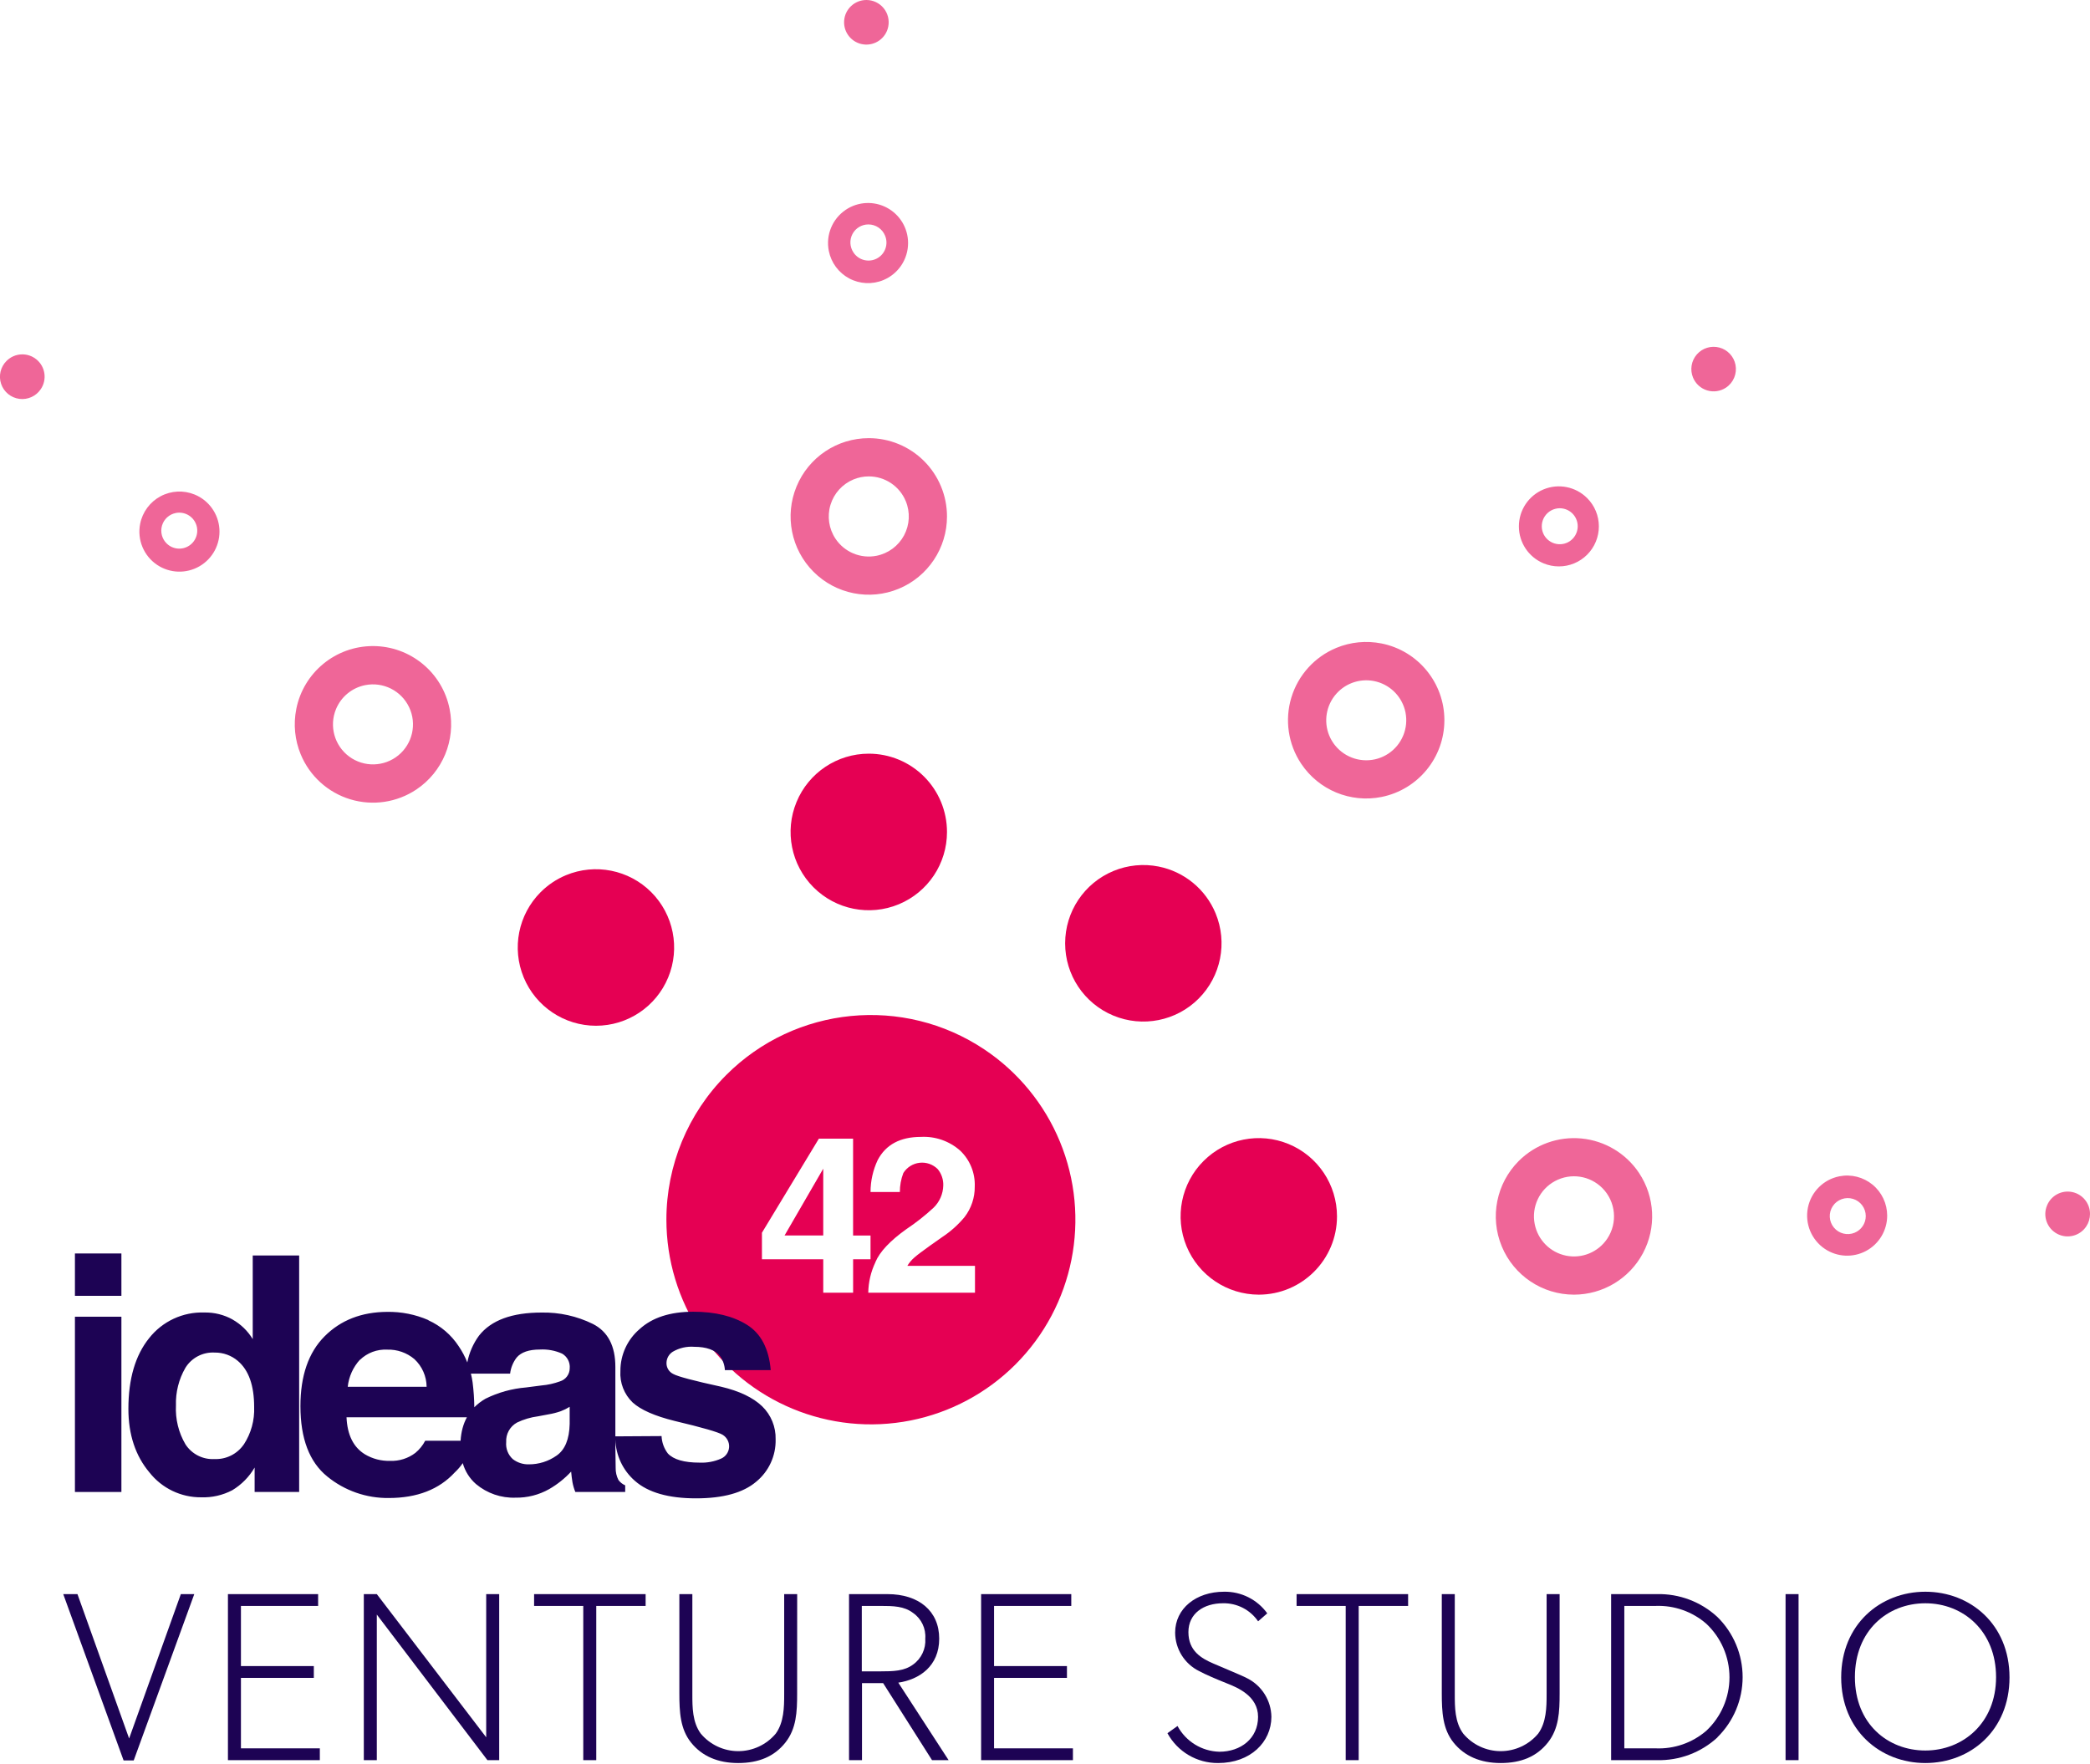
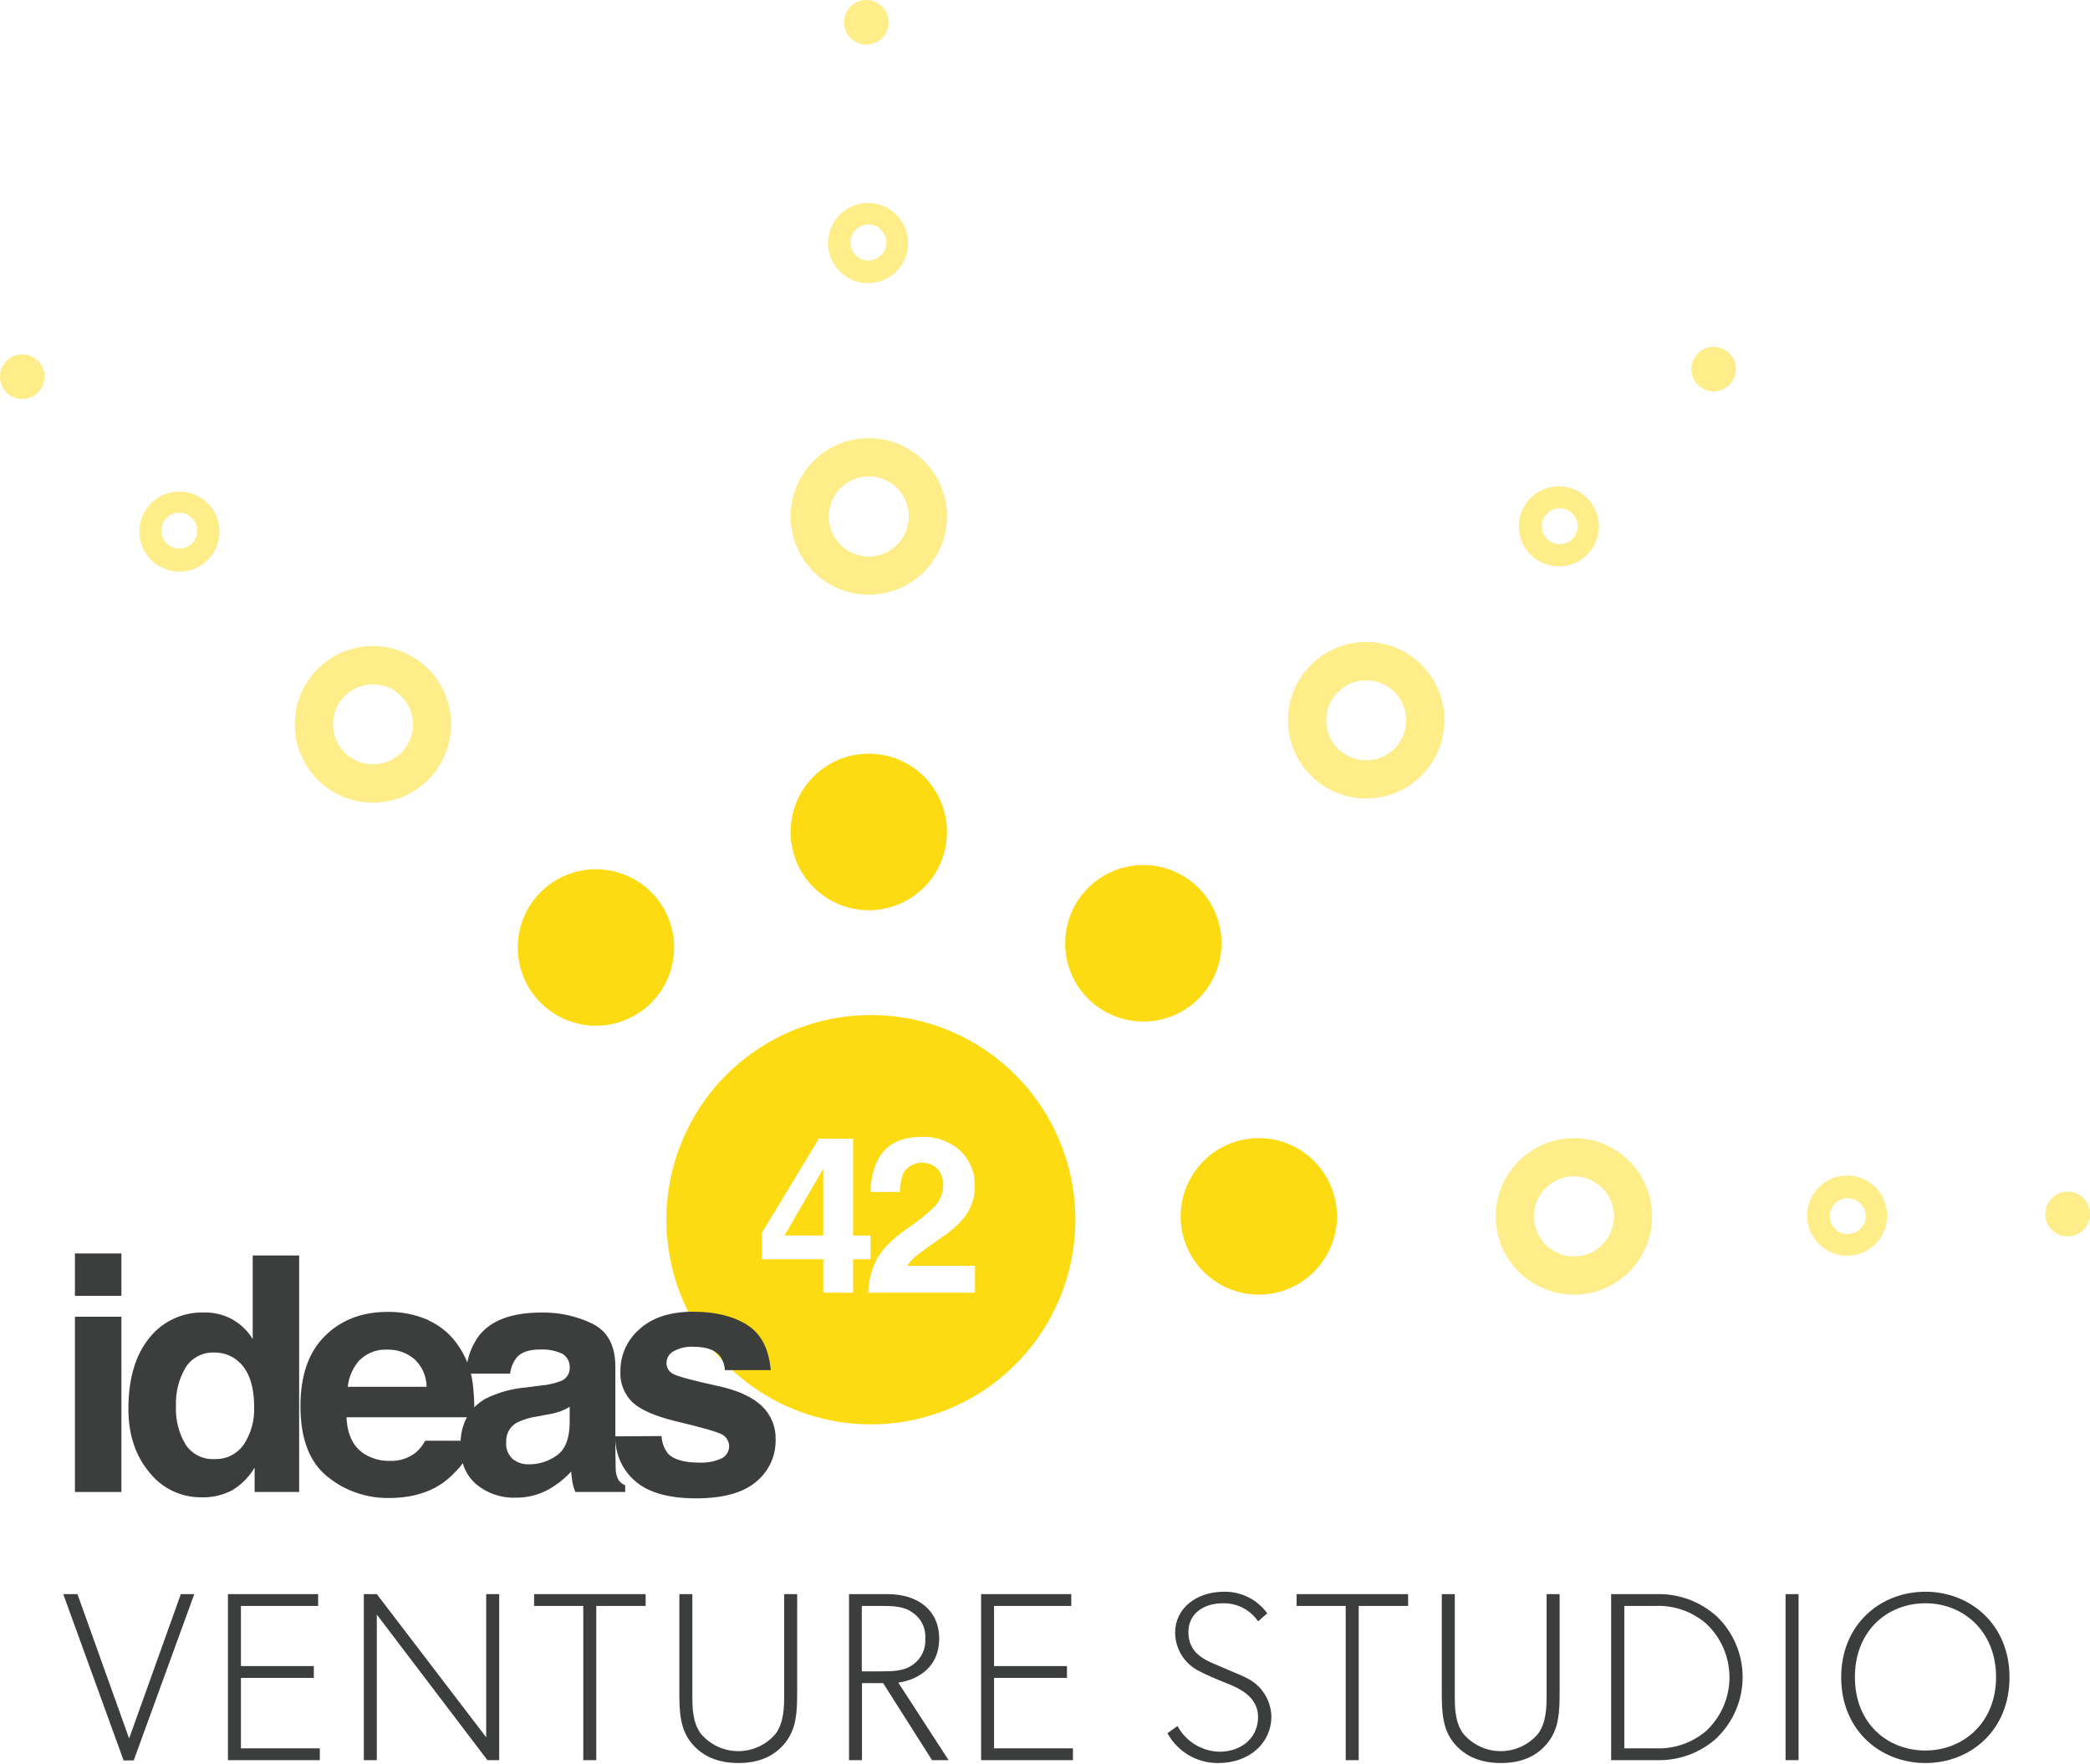
<svg xmlns="http://www.w3.org/2000/svg" fill="none" viewBox="0 0 160 135">
-   <path fill="#E50053" d="M66.51 57.696a5.983 5.983 0 00-5.531 3.699 5.997 5.997 0 001.298 6.53 5.984 5.984 0 0010.22-4.237c0-1.59-.631-3.114-1.754-4.237a5.984 5.984 0 00-4.233-1.755zM88.696 66.336a5.985 5.985 0 014.364 3.583 5.997 5.997 0 01-1.299 6.53 5.985 5.985 0 01-10.219-4.236 5.995 5.995 0 013.696-5.536 5.98 5.98 0 013.458-.341zM63.023 94.578v-5.111l-2.96 5.111h2.96z" />
-   <path fill="#E50053" fill-rule="evenodd" d="M75.368 80.345a15.645 15.645 0 00-19.767 1.946 15.668 15.668 0 00-4.585 11.078c0 3.099.917 6.129 2.637 8.706a15.655 15.655 0 0016.07 6.665 15.65 15.65 0 008.016-4.287 15.673 15.673 0 003.395-17.076 15.665 15.665 0 00-5.766-7.032zm-8.35 16.27c.332-.788 1.118-1.626 2.358-2.512a16.77 16.77 0 002.088-1.644c.464-.447.733-1.06.748-1.704a1.873 1.873 0 00-.42-1.25 1.691 1.691 0 00-2.637.295 3.987 3.987 0 00-.266 1.453h-2.245c0-.845.187-1.68.547-2.445.62-1.184 1.726-1.775 3.315-1.775a4.2 4.2 0 012.993 1.044 3.6 3.6 0 011.123 2.76 3.746 3.746 0 01-.786 2.34 7.783 7.783 0 01-1.695 1.517l-.936.66c-.583.419-.984.715-1.193.902a2.62 2.62 0 00-.55.648h5.178v2.056H66.47c.013-.81.2-1.607.55-2.337v-.008zm-.374-.213H65.31v2.558h-2.286v-2.558H58.33V94.37l4.359-7.201h2.619v7.414h1.335v1.82z" clip-rule="evenodd" />
-   <path fill="#E50053" d="M102.354 93.118a5.994 5.994 0 00-3.696-5.536 5.981 5.981 0 00-6.524 1.3 5.993 5.993 0 004.233 10.228 5.993 5.993 0 005.987-5.992zM41.389 68.297a5.993 5.993 0 004.234 10.228 5.982 5.982 0 005.53-3.698 5.998 5.998 0 00-1.297-6.53 5.987 5.987 0 00-6.525-1.299 5.987 5.987 0 00-1.942 1.3z" />
-   <path fill="#E50053" opacity="0.6" d="M66.326 0A1.705 1.705 0 0168 2.04 1.707 1.707 0 1166.326 0zM132.86 27.923a1.706 1.706 0 10-3.249.986 1.708 1.708 0 002.523.765 1.708 1.708 0 00.726-1.75zM.501 27.63a1.706 1.706 0 012.625 2.155A1.707 1.707 0 11.501 27.63z" />
-   <path fill="#E50053" opacity="0.6" fill-rule="evenodd" d="M10.73 40.097a3.067 3.067 0 014.178-2.236 3.067 3.067 0 11-2.875 5.385 3.066 3.066 0 01-1.303-3.15zm2.726-.825a1.377 1.377 0 00-.705 2.325 1.377 1.377 0 10.705-2.325zM22.68 54.285a5.984 5.984 0 0111.742 0 5.997 5.997 0 01-2.544 6.152 5.983 5.983 0 01-8.857-2.69 5.996 5.996 0 01-.34-3.462zm5.276-1.835a3.06 3.06 0 00-2.232 1.832 3.063 3.063 0 102.232-1.832zM121.503 38.13a3.059 3.059 0 00-5.224 2.166 3.06 3.06 0 001.889 2.83 3.058 3.058 0 004-1.657 3.065 3.065 0 000-2.346 3.054 3.054 0 00-.665-.994zm-1.122 1.183a1.381 1.381 0 01-.21 2.12 1.38 1.38 0 01-2.037-.619 1.381 1.381 0 011.272-1.906 1.38 1.38 0 01.975.405zM105.758 49.258a5.985 5.985 0 014.817 5.877 5.994 5.994 0 01-4.817 5.876 5.981 5.981 0 01-6.147-2.547 5.995 5.995 0 012.688-8.865 5.98 5.98 0 013.459-.34zm1.839 5.279a3.064 3.064 0 10-5.837 1.772 3.067 3.067 0 002.831 1.894 3.061 3.061 0 002.832-1.894c.232-.56.292-1.177.174-1.772zM64.75 16.058a3.063 3.063 0 014.768 2.546 3.07 3.07 0 01-1.889 2.836 3.062 3.062 0 01-4.18-2.232 3.069 3.069 0 011.302-3.15zm2.5 1.359a1.376 1.376 0 00-.763-.236h-.007a1.376 1.376 0 00-1.145 2.143 1.376 1.376 0 002.42-1.287 1.377 1.377 0 00-.505-.62zM66.51 33.542a5.982 5.982 0 00-5.53 3.699 5.996 5.996 0 001.297 6.53 5.985 5.985 0 0010.22-4.237c0-1.59-.631-3.113-1.754-4.237a5.984 5.984 0 00-4.233-1.755zm0 2.928a3.062 3.062 0 012.831 1.895 3.069 3.069 0 01-2.236 4.181 3.061 3.061 0 01-3.145-1.307 3.07 3.07 0 011.378-4.536 3.06 3.06 0 011.172-.233zM125.474 89.79a5.994 5.994 0 01-4.977 9.32 5.983 5.983 0 01-5.531-3.7 5.997 5.997 0 011.298-6.529 5.985 5.985 0 019.21.908zm-2.429 5.032a3.074 3.074 0 00-.38-3.874 3.065 3.065 0 00-5.174 2.768 3.07 3.07 0 002.408 2.41 3.06 3.06 0 003.146-1.304zM144.473 93.062a3.067 3.067 0 00-3.66-3.012 3.062 3.062 0 00-2.41 2.408 3.073 3.073 0 001.302 3.15 3.063 3.063 0 004.768-2.546zm-1.639.034a1.381 1.381 0 01-.85 1.273 1.378 1.378 0 11.85-1.273z" clip-rule="evenodd" />
-   <path fill="#E50053" opacity="0.6" d="M159.713 93.887c.188-.282.288-.614.287-.953a1.708 1.708 0 00-3.289-.653 1.71 1.71 0 003.002 1.606z" />
-   <path fill="#1D0354" d="M5.736 99.2h3.558v-3.243H5.736V99.2zM9.294 100.799H5.736v13.417h3.558v-13.417z" />
-   <path fill="#1D0354" fill-rule="evenodd" d="M17.806 101.016a4.262 4.262 0 011.542 1.498V96.11h3.554v18.106h-3.409v-1.872a4.904 4.904 0 01-1.71 1.737 4.774 4.774 0 01-2.387.543 4.99 4.99 0 01-3.954-1.902c-1.07-1.27-1.613-2.899-1.613-4.868 0-2.292.528-4.095 1.583-5.408a5.155 5.155 0 014.231-1.97 4.289 4.289 0 012.163.536v.004zm.864 9.556c.553-.85.827-1.851.786-2.864 0-1.641-.414-2.814-1.242-3.52a2.681 2.681 0 00-1.774-.645 2.471 2.471 0 00-2.245 1.165 5.406 5.406 0 00-.725 2.887 5.344 5.344 0 00.73 2.977 2.48 2.48 0 002.222 1.124 2.59 2.59 0 002.245-1.124h.003zM32.795 101.072a5.47 5.47 0 012.32 1.985c.265.39.486.807.66 1.242a5.118 5.118 0 01.892-2.047c.928-1.184 2.527-1.774 4.797-1.772a8.523 8.523 0 013.925.873c1.15.584 1.723 1.684 1.72 3.299v5.306l3.537-.022c.02.483.189.949.482 1.333.434.464 1.246.7 2.425.7a3.683 3.683 0 001.65-.307 1.026 1.026 0 00.613-.875 1.035 1.035 0 00-.493-.949c-.33-.204-1.553-.558-3.67-1.059-1.525-.377-2.599-.849-3.222-1.416a3.076 3.076 0 01-.936-2.415 4.195 4.195 0 011.463-3.195c.973-.891 2.345-1.336 4.116-1.336 1.676 0 3.048.334 4.116 1.003 1.067.669 1.672 1.825 1.814 3.468h-3.51a2.05 2.05 0 00-.373-1.075c-.375-.472-1.048-.711-1.976-.711a2.818 2.818 0 00-1.635.374 1.025 1.025 0 00-.486.835.912.912 0 00.52.873c.344.192 1.564.516 3.659.973 1.4.33 2.443.828 3.143 1.498a3.396 3.396 0 011.032 2.528 4.065 4.065 0 01-1.496 3.254c-.998.844-2.53 1.266-4.595 1.266-2.11 0-3.67-.446-4.68-1.337a4.357 4.357 0 01-1.497-3.169v.615c0 .427.007.944.022 1.55a1.94 1.94 0 00.214.937c.132.18.31.321.516.408v.509h-3.817a3.74 3.74 0 01-.22-.749 9.726 9.726 0 01-.101-.812c-.49.528-1.056.98-1.68 1.34a5.066 5.066 0 01-2.574.656 4.461 4.461 0 01-3.031-1.042 3.307 3.307 0 01-1.012-1.601 4.336 4.336 0 01-.612.71c-1.2 1.303-2.88 1.956-5.043 1.959a7.296 7.296 0 01-4.726-1.652c-1.362-1.106-2.044-2.898-2.047-5.377 0-2.327.616-4.11 1.849-5.348 1.232-1.238 2.83-1.862 4.793-1.872a7.601 7.601 0 013.154.629v.015zm2.465 9.223c.041-.683.203-1.283.484-1.797h-9.216c.06 1.344.523 2.288 1.403 2.831.584.35 1.257.525 1.938.505a2.99 2.99 0 001.934-.614c.308-.256.562-.57.748-.925h2.709zm1.05-2.562c.244-.249.53-.469.858-.658a8.59 8.59 0 013.102-.861l1.194-.154c.48-.041.95-.146 1.403-.311a1.052 1.052 0 00.748-1 1.18 1.18 0 00-.58-1.123 3.651 3.651 0 00-1.702-.315c-.838 0-1.433.203-1.781.614a2.527 2.527 0 00-.501 1.233h-3c.055.221.099.446.13.673a16.6 16.6 0 01.13 1.902zm-8.754-3.647a3.651 3.651 0 00-.935 2.079h6.039a2.93 2.93 0 00-.935-2.12 3.074 3.074 0 00-2.084-.726 2.788 2.788 0 00-2.088.786l.003-.019zm15.375 3.947c.237-.09.465-.203.68-.337v1.315c-.027 1.173-.362 1.981-1.006 2.423-.62.437-1.36.669-2.118.666a1.926 1.926 0 01-1.23-.4 1.567 1.567 0 01-.506-1.3 1.607 1.607 0 01.827-1.498 5.29 5.29 0 011.613-.479l.8-.15c.32-.054.634-.134.94-.24z" clip-rule="evenodd" />
-   <path fill="#1D0354" d="M93.258 134.966a4.372 4.372 0 01-3.884-2.284l.771-.551a3.744 3.744 0 003.203 1.97c1.639 0 2.963-1.015 2.963-2.67 0-1.61-1.6-2.249-2.365-2.555l-.063-.025c-.737-.296-1.564-.644-2.08-.922a3.306 3.306 0 01-1.84-2.947c-.001-1.842 1.6-3.13 3.74-3.13a3.992 3.992 0 013.312 1.655l-.7.61a3.188 3.188 0 00-1.169-1.031 3.188 3.188 0 00-1.517-.351c-1.47 0-2.65.772-2.65 2.21s.992 2.007 1.894 2.397c.263.113.57.244.881.375.753.32 1.526.647 1.738.767a3.365 3.365 0 011.84 2.947c-.007 1.932-1.608 3.535-4.074 3.535zM14.873 122.035l-4.636 12.732h-.775l-4.62-12.732H5.93l3.955 11.051 3.959-11.051h1.029zM17.45 134.745h7.035v-.903h-6.04v-5.396h5.58v-.902h-5.58v-4.606h5.909v-.903H17.45v12.71zM37.315 134.745h.901v-12.71h-.995v10.961l-8.374-10.961h-.995v12.71h.995V123.6l8.468 11.145zM45.647 122.938h3.779v-.903h-8.538v.903h3.764v11.807h.995v-11.807zM60.123 133.401c.846-1.068.902-2.341.902-3.775l.003-7.591h-.995v7.681c0 .97-.019 2.131-.643 2.996a3.746 3.746 0 01-2.872 1.344 3.743 3.743 0 01-2.872-1.344c-.643-.877-.643-2.038-.643-2.996v-7.681h-.995v7.591c0 1.442.067 2.741.898 3.775.83 1.033 2.039 1.565 3.606 1.565 1.568 0 2.765-.498 3.611-1.565z" />
-   <path fill="#1D0354" fill-rule="evenodd" d="M71.351 134.745h1.269l-3.85-5.932c1.601-.239 3.131-1.251 3.131-3.37 0-2.12-1.567-3.408-3.958-3.408h-2.945v12.71h.992v-5.894h1.62l3.741 5.894zm-3.977-11.807c1.025 0 1.841.018 2.522.535a2.194 2.194 0 01.939 1.97 2.247 2.247 0 01-.94 1.988c-.68.498-1.507.517-2.52.517h-1.4v-5.01h1.4z" clip-rule="evenodd" />
-   <path fill="#1D0354" d="M75.108 134.745h7.03v-.903H76.1v-5.396h5.58v-.902h-5.58v-4.606h5.912v-.903h-6.903v12.71zM107.798 122.938h-3.783v11.807h-.995v-11.807h-3.76v-.903h8.538v.903zM119.397 129.626c0 1.434-.056 2.707-.902 3.775-.846 1.067-2.043 1.565-3.607 1.565s-2.78-.532-3.611-1.565c-.83-1.034-.901-2.333-.901-3.775v-7.591h.995v7.681c0 .958 0 2.119.644 2.996a3.745 3.745 0 002.871 1.344 3.741 3.741 0 002.872-1.344c.625-.865.643-2.026.643-2.996v-7.681h.996v7.591z" />
-   <path fill="#1D0354" fill-rule="evenodd" d="M131.489 132.996a6.585 6.585 0 01-4.65 1.749h-3.499v-12.71h3.499a6.586 6.586 0 014.635 1.749 6.454 6.454 0 010 9.212h.015zm-.864-8.695a5.584 5.584 0 00-3.865-1.363h-2.41v10.904h2.41a5.575 5.575 0 003.865-1.344 5.611 5.611 0 001.775-4.099 5.625 5.625 0 00-1.775-4.098z" clip-rule="evenodd" />
-   <path fill="#1D0354" d="M137.689 134.745h-.995v-12.71h.995v12.71z" />
-   <path fill="#1D0354" fill-rule="evenodd" d="M147.395 134.966c-3.443 0-6.443-2.505-6.443-6.557 0-4.052 2.993-6.557 6.443-6.557 3.449 0 6.443 2.505 6.443 6.557 0 4.052-2.982 6.557-6.443 6.557zm0-12.23c-2.889 0-5.392 2.082-5.392 5.654 0 3.573 2.522 5.617 5.392 5.617 2.869 0 5.414-2.097 5.414-5.617s-2.507-5.654-5.414-5.654z" clip-rule="evenodd" />
+   <path fill="#fddb12" d="M66.51 57.696a5.983 5.983 0 00-5.531 3.699 5.997 5.997 0 001.298 6.53 5.984 5.984 0 0010.22-4.237c0-1.59-.631-3.114-1.754-4.237a5.984 5.984 0 00-4.233-1.755zM88.696 66.336a5.985 5.985 0 014.364 3.583 5.997 5.997 0 01-1.299 6.53 5.985 5.985 0 01-10.219-4.236 5.995 5.995 0 013.696-5.536 5.98 5.98 0 013.458-.341zM63.023 94.578v-5.111l-2.96 5.111h2.96z" />
+   <path fill="#fddb12" fill-rule="evenodd" d="M75.368 80.345a15.645 15.645 0 00-19.767 1.946 15.668 15.668 0 00-4.585 11.078c0 3.099.917 6.129 2.637 8.706a15.655 15.655 0 0016.07 6.665 15.65 15.65 0 008.016-4.287 15.673 15.673 0 003.395-17.076 15.665 15.665 0 00-5.766-7.032zm-8.35 16.27c.332-.788 1.118-1.626 2.358-2.512a16.77 16.77 0 002.088-1.644c.464-.447.733-1.06.748-1.704a1.873 1.873 0 00-.42-1.25 1.691 1.691 0 00-2.637.295 3.987 3.987 0 00-.266 1.453h-2.245c0-.845.187-1.68.547-2.445.62-1.184 1.726-1.775 3.315-1.775a4.2 4.2 0 012.993 1.044 3.6 3.6 0 011.123 2.76 3.746 3.746 0 01-.786 2.34 7.783 7.783 0 01-1.695 1.517l-.936.66c-.583.419-.984.715-1.193.902a2.62 2.62 0 00-.55.648h5.178v2.056H66.47c.013-.81.2-1.607.55-2.337v-.008zm-.374-.213H65.31v2.558h-2.286v-2.558H58.33V94.37l4.359-7.201h2.619v7.414h1.335v1.82z" clip-rule="evenodd" />
+   <path fill="#fddb12" d="M102.354 93.118a5.994 5.994 0 00-3.696-5.536 5.981 5.981 0 00-6.524 1.3 5.993 5.993 0 004.233 10.228 5.993 5.993 0 005.987-5.992zM41.389 68.297a5.993 5.993 0 004.234 10.228 5.982 5.982 0 005.53-3.698 5.998 5.998 0 00-1.297-6.53 5.987 5.987 0 00-6.525-1.299 5.987 5.987 0 00-1.942 1.3z" />
+   <path fill="#fddb12" opacity="0.5" d="M66.326 0A1.705 1.705 0 0168 2.04 1.707 1.707 0 1166.326 0zM132.86 27.923a1.706 1.706 0 10-3.249.986 1.708 1.708 0 002.523.765 1.708 1.708 0 00.726-1.75zM.501 27.63a1.706 1.706 0 012.625 2.155A1.707 1.707 0 11.501 27.63z" />
+   <path fill="#fddb12" opacity="0.5" fill-rule="evenodd" d="M10.73 40.097a3.067 3.067 0 014.178-2.236 3.067 3.067 0 11-2.875 5.385 3.066 3.066 0 01-1.303-3.15zm2.726-.825a1.377 1.377 0 00-.705 2.325 1.377 1.377 0 10.705-2.325zM22.68 54.285a5.984 5.984 0 0111.742 0 5.997 5.997 0 01-2.544 6.152 5.983 5.983 0 01-8.857-2.69 5.996 5.996 0 01-.34-3.462zm5.276-1.835a3.06 3.06 0 00-2.232 1.832 3.063 3.063 0 102.232-1.832zM121.503 38.13a3.059 3.059 0 00-5.224 2.166 3.06 3.06 0 001.889 2.83 3.058 3.058 0 004-1.657 3.065 3.065 0 000-2.346 3.054 3.054 0 00-.665-.994zm-1.122 1.183a1.381 1.381 0 01-.21 2.12 1.38 1.38 0 01-2.037-.619 1.381 1.381 0 011.272-1.906 1.38 1.38 0 01.975.405zM105.758 49.258a5.985 5.985 0 014.817 5.877 5.994 5.994 0 01-4.817 5.876 5.981 5.981 0 01-6.147-2.547 5.995 5.995 0 012.688-8.865 5.98 5.98 0 013.459-.34zm1.839 5.279a3.064 3.064 0 10-5.837 1.772 3.067 3.067 0 002.831 1.894 3.061 3.061 0 002.832-1.894c.232-.56.292-1.177.174-1.772zM64.75 16.058a3.063 3.063 0 014.768 2.546 3.07 3.07 0 01-1.889 2.836 3.062 3.062 0 01-4.18-2.232 3.069 3.069 0 011.302-3.15zm2.5 1.359a1.376 1.376 0 00-.763-.236h-.007a1.376 1.376 0 00-1.145 2.143 1.376 1.376 0 002.42-1.287 1.377 1.377 0 00-.505-.62zM66.51 33.542a5.982 5.982 0 00-5.53 3.699 5.996 5.996 0 001.297 6.53 5.985 5.985 0 0010.22-4.237c0-1.59-.631-3.113-1.754-4.237a5.984 5.984 0 00-4.233-1.755zm0 2.928a3.062 3.062 0 012.831 1.895 3.069 3.069 0 01-2.236 4.181 3.061 3.061 0 01-3.145-1.307 3.07 3.07 0 011.378-4.536 3.06 3.06 0 011.172-.233zM125.474 89.79a5.994 5.994 0 01-4.977 9.32 5.983 5.983 0 01-5.531-3.7 5.997 5.997 0 011.298-6.529 5.985 5.985 0 019.21.908zm-2.429 5.032a3.074 3.074 0 00-.38-3.874 3.065 3.065 0 00-5.174 2.768 3.07 3.07 0 002.408 2.41 3.06 3.06 0 003.146-1.304zM144.473 93.062a3.067 3.067 0 00-3.66-3.012 3.062 3.062 0 00-2.41 2.408 3.073 3.073 0 001.302 3.15 3.063 3.063 0 004.768-2.546zm-1.639.034a1.381 1.381 0 01-.85 1.273 1.378 1.378 0 11.85-1.273z" clip-rule="evenodd" />
+   <path fill="#fddb12" opacity="0.5" d="M159.713 93.887c.188-.282.288-.614.287-.953a1.708 1.708 0 00-3.289-.653 1.71 1.71 0 003.002 1.606z" />
+   <path fill="#3c3e3e" d="M5.736 99.2h3.558v-3.243H5.736V99.2zM9.294 100.799H5.736v13.417h3.558v-13.417z" />
+   <path fill="#3c3e3e" fill-rule="evenodd" d="M17.806 101.016a4.262 4.262 0 011.542 1.498V96.11h3.554v18.106h-3.409v-1.872a4.904 4.904 0 01-1.71 1.737 4.774 4.774 0 01-2.387.543 4.99 4.99 0 01-3.954-1.902c-1.07-1.27-1.613-2.899-1.613-4.868 0-2.292.528-4.095 1.583-5.408a5.155 5.155 0 014.231-1.97 4.289 4.289 0 012.163.536v.004zm.864 9.556c.553-.85.827-1.851.786-2.864 0-1.641-.414-2.814-1.242-3.52a2.681 2.681 0 00-1.774-.645 2.471 2.471 0 00-2.245 1.165 5.406 5.406 0 00-.725 2.887 5.344 5.344 0 00.73 2.977 2.48 2.48 0 002.222 1.124 2.59 2.59 0 002.245-1.124h.003zM32.795 101.072a5.47 5.47 0 012.32 1.985c.265.39.486.807.66 1.242a5.118 5.118 0 01.892-2.047c.928-1.184 2.527-1.774 4.797-1.772a8.523 8.523 0 013.925.873c1.15.584 1.723 1.684 1.72 3.299v5.306l3.537-.022c.02.483.189.949.482 1.333.434.464 1.246.7 2.425.7a3.683 3.683 0 001.65-.307 1.026 1.026 0 00.613-.875 1.035 1.035 0 00-.493-.949c-.33-.204-1.553-.558-3.67-1.059-1.525-.377-2.599-.849-3.222-1.416a3.076 3.076 0 01-.936-2.415 4.195 4.195 0 011.463-3.195c.973-.891 2.345-1.336 4.116-1.336 1.676 0 3.048.334 4.116 1.003 1.067.669 1.672 1.825 1.814 3.468h-3.51a2.05 2.05 0 00-.373-1.075c-.375-.472-1.048-.711-1.976-.711a2.818 2.818 0 00-1.635.374 1.025 1.025 0 00-.486.835.912.912 0 00.52.873c.344.192 1.564.516 3.659.973 1.4.33 2.443.828 3.143 1.498a3.396 3.396 0 011.032 2.528 4.065 4.065 0 01-1.496 3.254c-.998.844-2.53 1.266-4.595 1.266-2.11 0-3.67-.446-4.68-1.337a4.357 4.357 0 01-1.497-3.169v.615c0 .427.007.944.022 1.55a1.94 1.94 0 00.214.937c.132.18.31.321.516.408v.509h-3.817a3.74 3.74 0 01-.22-.749 9.726 9.726 0 01-.101-.812c-.49.528-1.056.98-1.68 1.34a5.066 5.066 0 01-2.574.656 4.461 4.461 0 01-3.031-1.042 3.307 3.307 0 01-1.012-1.601 4.336 4.336 0 01-.612.71c-1.2 1.303-2.88 1.956-5.043 1.959a7.296 7.296 0 01-4.726-1.652c-1.362-1.106-2.044-2.898-2.047-5.377 0-2.327.616-4.11 1.849-5.348 1.232-1.238 2.83-1.862 4.793-1.872a7.601 7.601 0 013.154.629v.015zm2.465 9.223c.041-.683.203-1.283.484-1.797h-9.216c.06 1.344.523 2.288 1.403 2.831.584.35 1.257.525 1.938.505a2.99 2.99 0 001.934-.614c.308-.256.562-.57.748-.925h2.709zm1.05-2.562c.244-.249.53-.469.858-.658a8.59 8.59 0 013.102-.861l1.194-.154c.48-.041.95-.146 1.403-.311a1.052 1.052 0 00.748-1 1.18 1.18 0 00-.58-1.123 3.651 3.651 0 00-1.702-.315c-.838 0-1.433.203-1.781.614a2.527 2.527 0 00-.501 1.233h-3c.055.221.099.446.13.673a16.6 16.6 0 01.13 1.902zm-8.754-3.647a3.651 3.651 0 00-.935 2.079h6.039a2.93 2.93 0 00-.935-2.12 3.074 3.074 0 00-2.084-.726 2.788 2.788 0 00-2.088.786l.003-.019zm15.375 3.947c.237-.09.465-.203.68-.337v1.315c-.027 1.173-.362 1.981-1.006 2.423-.62.437-1.36.669-2.118.666a1.926 1.926 0 01-1.23-.4 1.567 1.567 0 01-.506-1.3 1.607 1.607 0 01.827-1.498 5.29 5.29 0 011.613-.479l.8-.15c.32-.054.634-.134.94-.24z" clip-rule="evenodd" />
+   <path fill="#3c3e3e" d="M93.258 134.966a4.372 4.372 0 01-3.884-2.284l.771-.551a3.744 3.744 0 003.203 1.97c1.639 0 2.963-1.015 2.963-2.67 0-1.61-1.6-2.249-2.365-2.555l-.063-.025c-.737-.296-1.564-.644-2.08-.922a3.306 3.306 0 01-1.84-2.947c-.001-1.842 1.6-3.13 3.74-3.13a3.992 3.992 0 013.312 1.655l-.7.61a3.188 3.188 0 00-1.169-1.031 3.188 3.188 0 00-1.517-.351c-1.47 0-2.65.772-2.65 2.21s.992 2.007 1.894 2.397c.263.113.57.244.881.375.753.32 1.526.647 1.738.767a3.365 3.365 0 011.84 2.947c-.007 1.932-1.608 3.535-4.074 3.535zM14.873 122.035l-4.636 12.732h-.775l-4.62-12.732H5.93l3.955 11.051 3.959-11.051h1.029zM17.45 134.745h7.035v-.903h-6.04v-5.396h5.58v-.902h-5.58v-4.606h5.909v-.903H17.45v12.71zM37.315 134.745h.901v-12.71h-.995v10.961l-8.374-10.961h-.995v12.71h.995V123.6l8.468 11.145zM45.647 122.938h3.779v-.903h-8.538v.903h3.764v11.807h.995v-11.807zM60.123 133.401c.846-1.068.902-2.341.902-3.775l.003-7.591h-.995v7.681c0 .97-.019 2.131-.643 2.996a3.746 3.746 0 01-2.872 1.344 3.743 3.743 0 01-2.872-1.344c-.643-.877-.643-2.038-.643-2.996v-7.681h-.995v7.591c0 1.442.067 2.741.898 3.775.83 1.033 2.039 1.565 3.606 1.565 1.568 0 2.765-.498 3.611-1.565z" />
+   <path fill="#3c3e3e" fill-rule="evenodd" d="M71.351 134.745h1.269l-3.85-5.932c1.601-.239 3.131-1.251 3.131-3.37 0-2.12-1.567-3.408-3.958-3.408h-2.945v12.71h.992v-5.894h1.62l3.741 5.894zm-3.977-11.807c1.025 0 1.841.018 2.522.535a2.194 2.194 0 01.939 1.97 2.247 2.247 0 01-.94 1.988c-.68.498-1.507.517-2.52.517h-1.4v-5.01h1.4z" clip-rule="evenodd" />
+   <path fill="#3c3e3e" d="M75.108 134.745h7.03v-.903H76.1v-5.396h5.58v-.902h-5.58v-4.606h5.912v-.903h-6.903v12.71zM107.798 122.938h-3.783v11.807h-.995v-11.807h-3.76v-.903h8.538v.903zM119.397 129.626c0 1.434-.056 2.707-.902 3.775-.846 1.067-2.043 1.565-3.607 1.565s-2.78-.532-3.611-1.565c-.83-1.034-.901-2.333-.901-3.775v-7.591h.995v7.681c0 .958 0 2.119.644 2.996a3.745 3.745 0 002.871 1.344 3.741 3.741 0 002.872-1.344c.625-.865.643-2.026.643-2.996v-7.681h.996v7.591z" />
+   <path fill="#3c3e3e" fill-rule="evenodd" d="M131.489 132.996a6.585 6.585 0 01-4.65 1.749h-3.499v-12.71h3.499a6.586 6.586 0 014.635 1.749 6.454 6.454 0 010 9.212h.015zm-.864-8.695a5.584 5.584 0 00-3.865-1.363h-2.41v10.904h2.41a5.575 5.575 0 003.865-1.344 5.611 5.611 0 001.775-4.099 5.625 5.625 0 00-1.775-4.098z" clip-rule="evenodd" />
+   <path fill="#3c3e3e" d="M137.689 134.745h-.995v-12.71h.995v12.71z" />
+   <path fill="#3c3e3e" fill-rule="evenodd" d="M147.395 134.966c-3.443 0-6.443-2.505-6.443-6.557 0-4.052 2.993-6.557 6.443-6.557 3.449 0 6.443 2.505 6.443 6.557 0 4.052-2.982 6.557-6.443 6.557zm0-12.23c-2.889 0-5.392 2.082-5.392 5.654 0 3.573 2.522 5.617 5.392 5.617 2.869 0 5.414-2.097 5.414-5.617s-2.507-5.654-5.414-5.654z" clip-rule="evenodd" />
</svg>
